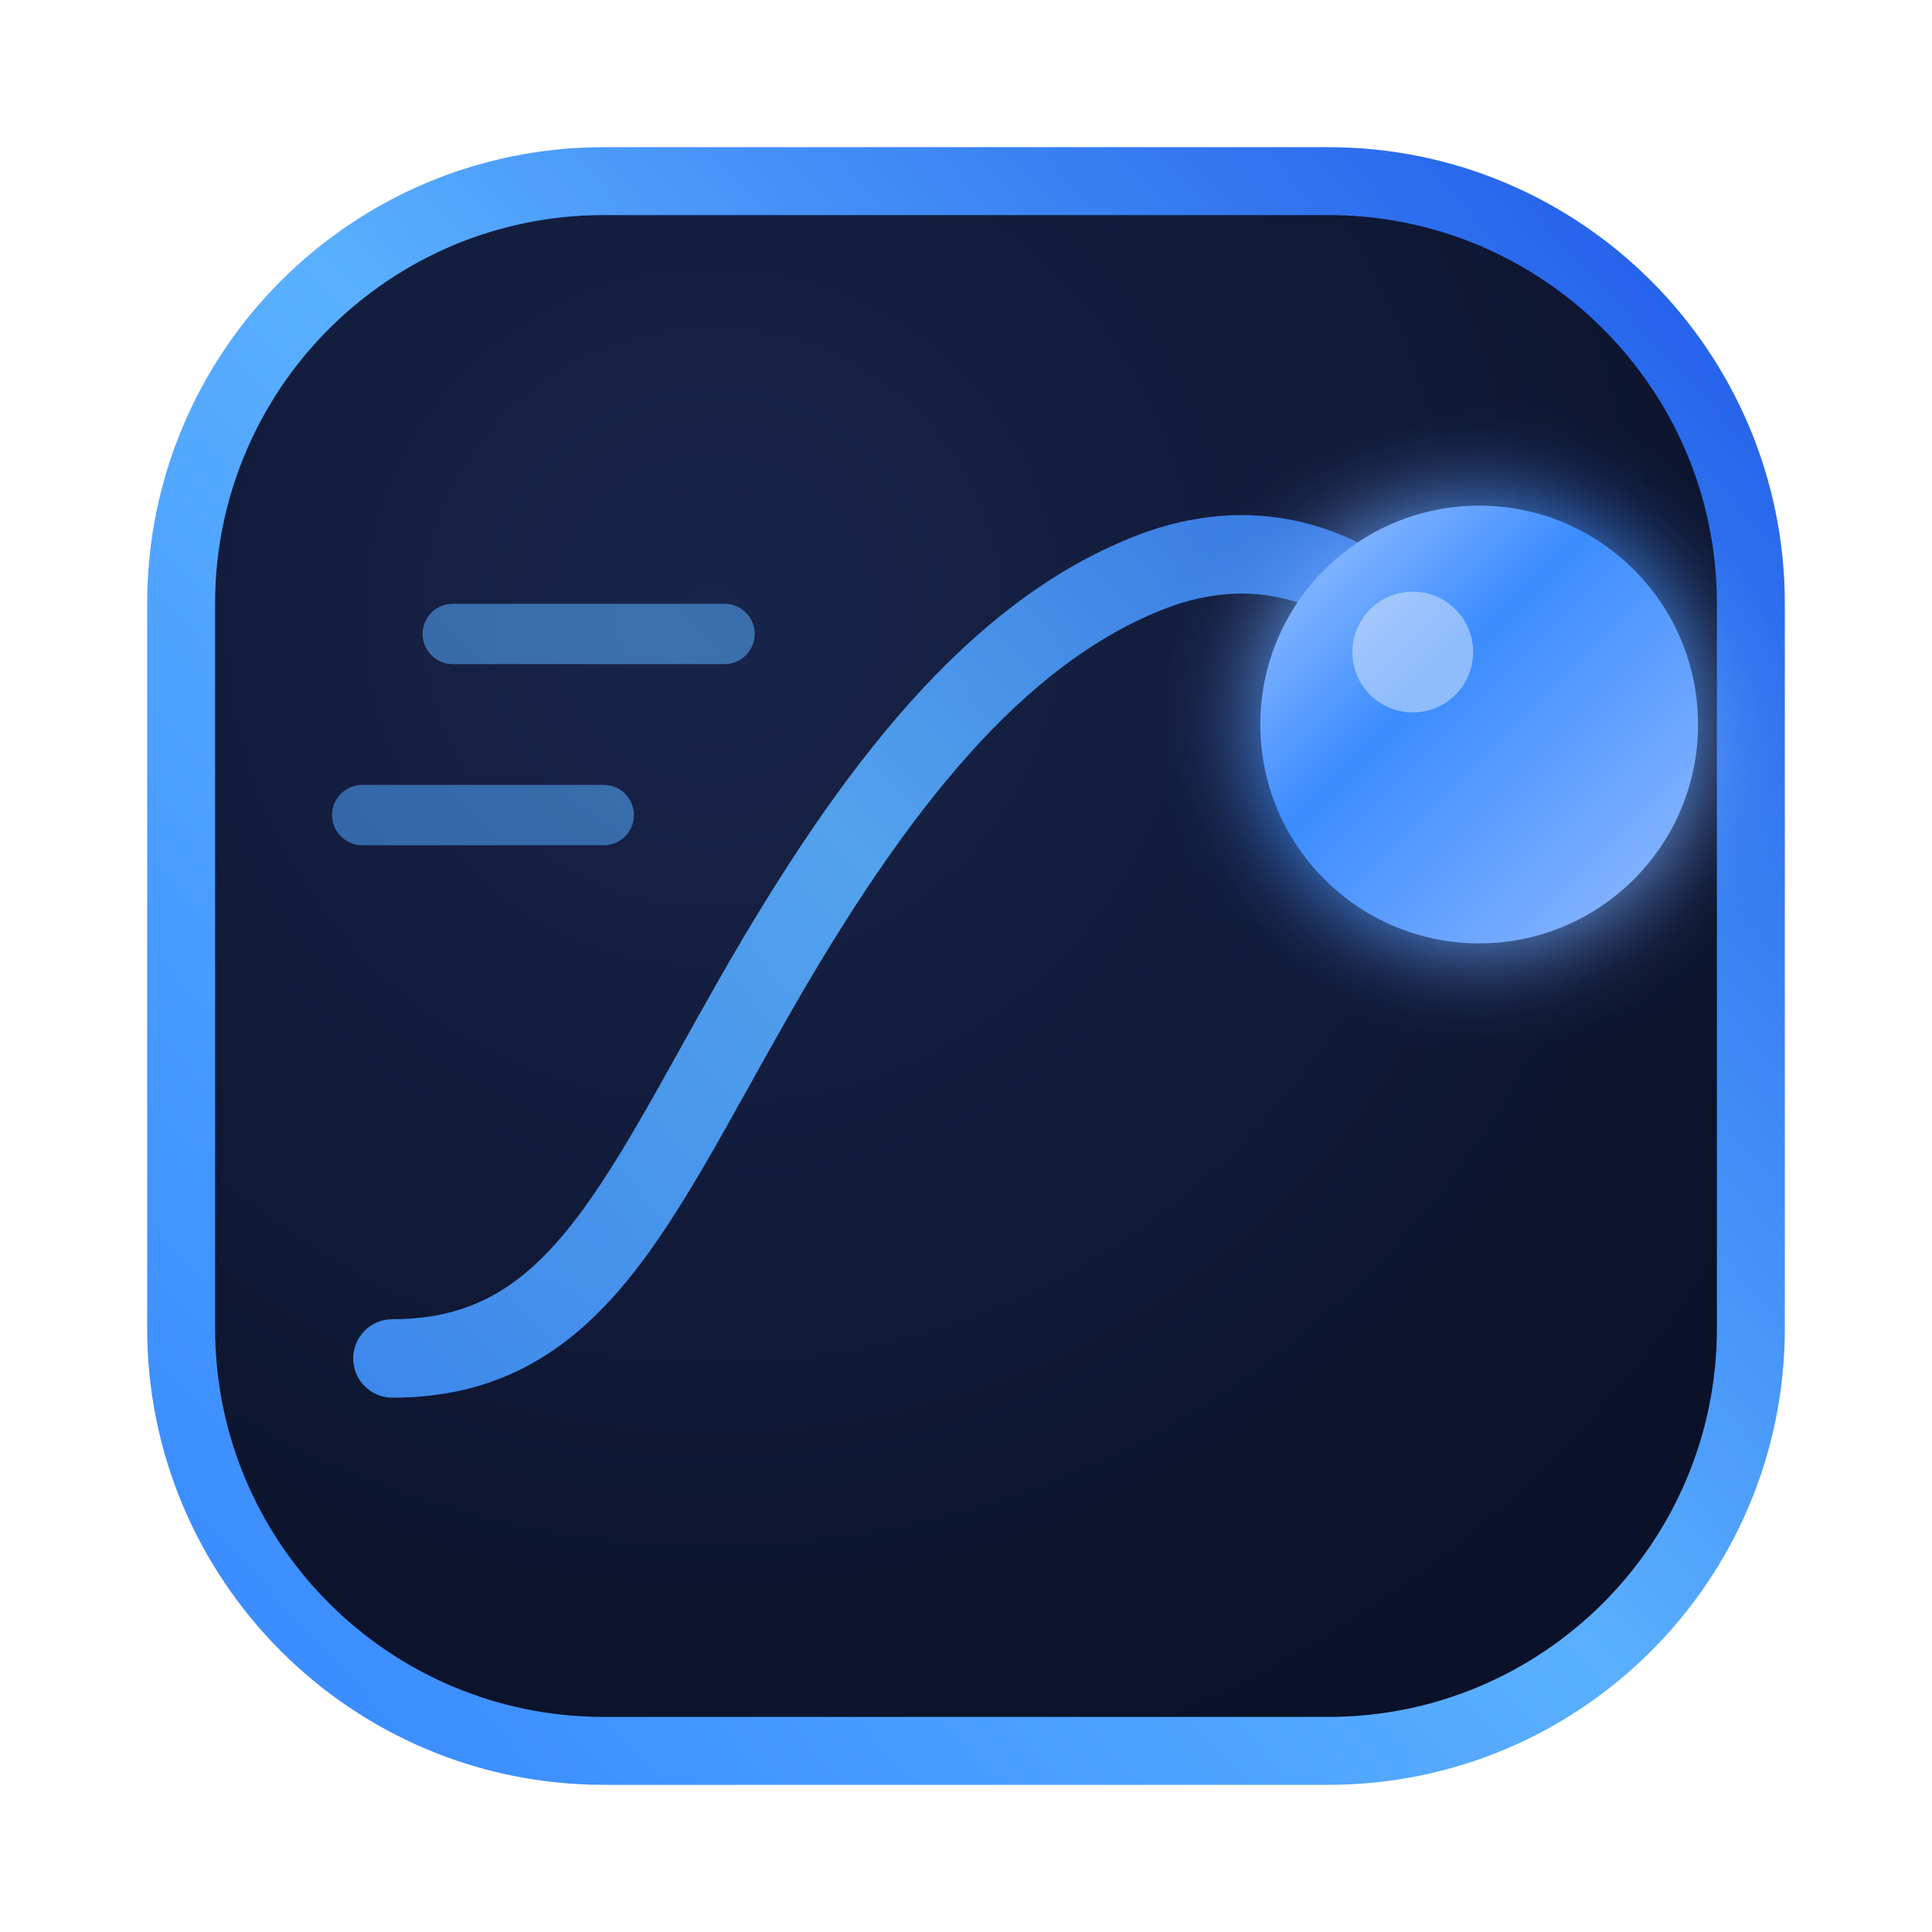
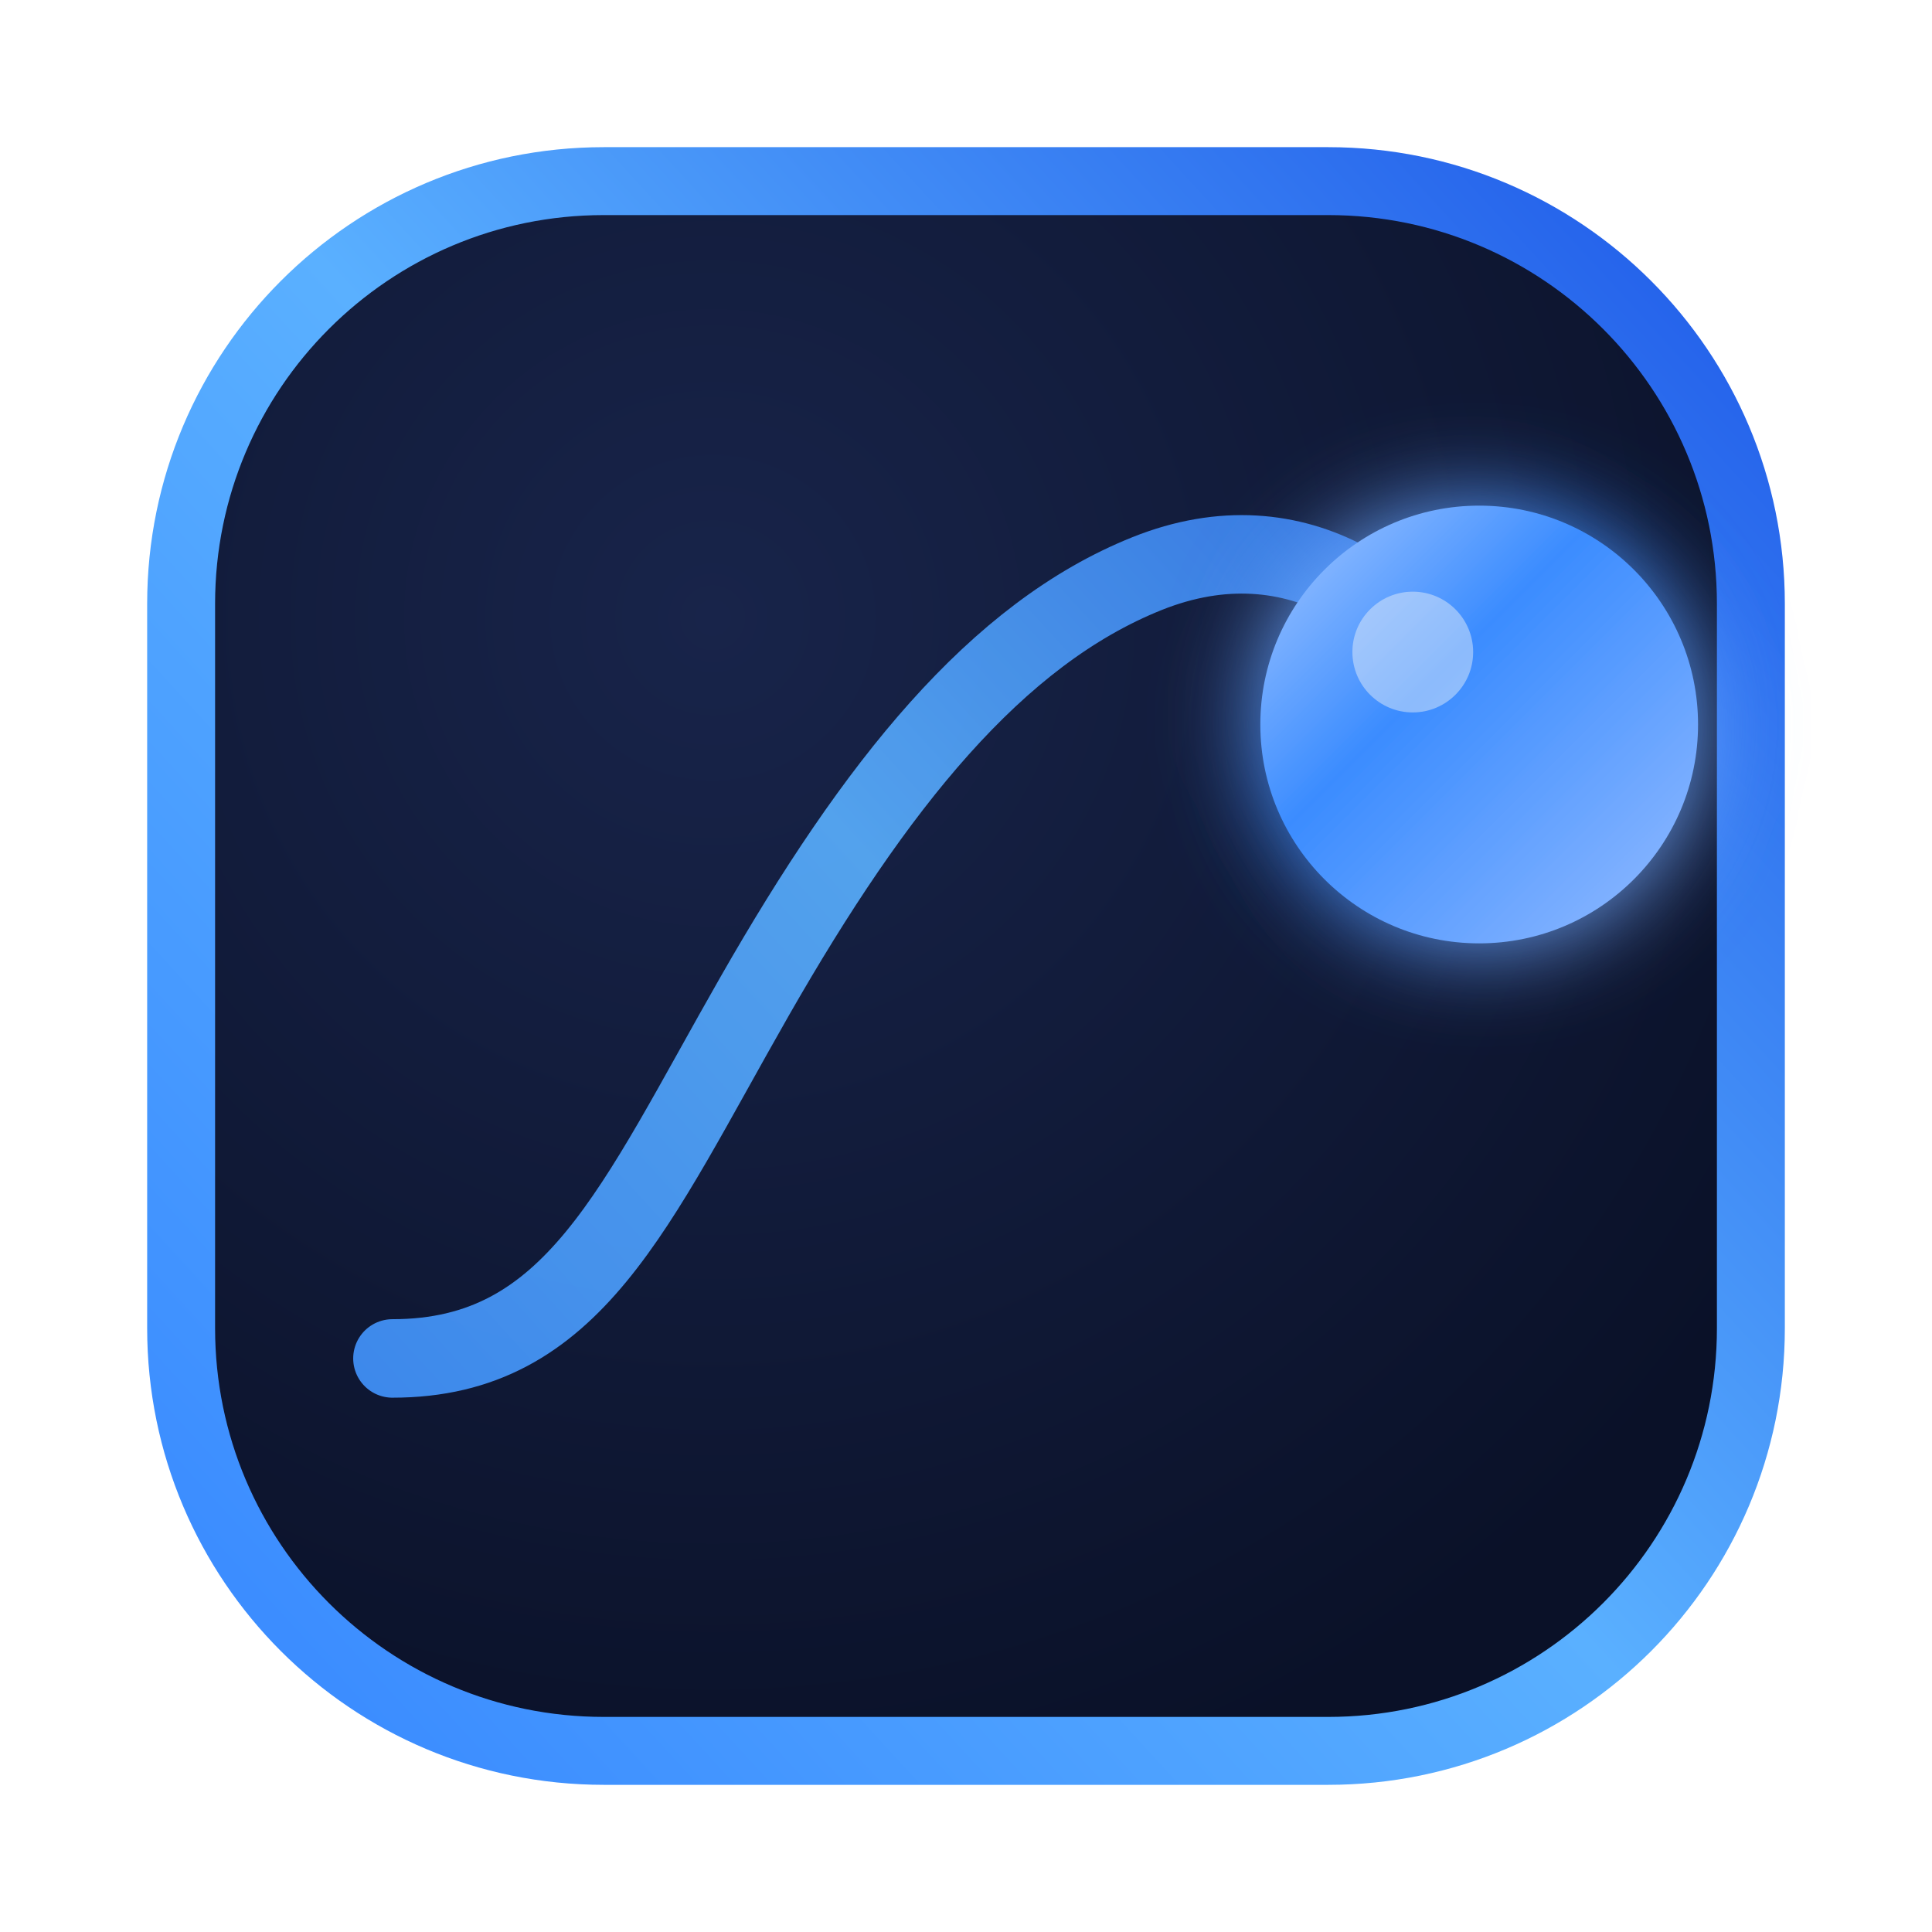
<svg xmlns="http://www.w3.org/2000/svg" viewBox="0 0 64 64" fill="none" role="img" aria-label="Boing Network">
  <defs>
    <linearGradient id="bx-frame" x1="8" y1="54" x2="56" y2="10" gradientUnits="userSpaceOnUse">
      <stop stop-color="#3B8CFF" />
      <stop offset="0.5" stop-color="#5ab0ff" />
      <stop offset="1" stop-color="#2563EB" />
    </linearGradient>
    <linearGradient id="bx-orb" x1="40" y1="14" x2="56" y2="30" gradientUnits="userSpaceOnUse">
      <stop stop-color="#CFE0FF" />
      <stop offset="0.5" stop-color="#3B8CFF" />
      <stop offset="1" stop-color="#8DB8FF" />
    </linearGradient>
    <radialGradient id="bx-slab" cx="34%" cy="28%" r="78%">
      <stop offset="0" stop-color="#18244A" />
      <stop offset="1" stop-color="#0A1128" />
    </radialGradient>
    <filter id="bx-glow" x="-50%" y="-50%" width="200%" height="200%">
      <feGaussianBlur stdDeviation="1.6" result="b" />
      <feMerge>
        <feMergeNode in="b" />
        <feMergeNode in="SourceGraphic" />
      </feMerge>
    </filter>
  </defs>
  <rect x="6" y="6" width="52" height="52" rx="14" fill="url(#bx-slab)" stroke="url(#bx-frame)" stroke-width="2.25" />
-   <path d="M15 21h9M12 27h8" stroke="url(#bx-frame)" stroke-width="2" stroke-linecap="round" opacity="0.55" />
  <path d="M13 45 C 19 45 21 40 25 33 C 29 26 33 21 38 19 C 43 17 47 20 49 24" stroke="url(#bx-frame)" stroke-width="2.6" stroke-linecap="round" opacity="0.9" />
  <circle cx="49" cy="24" r="7.25" fill="url(#bx-orb)" filter="url(#bx-glow)" />
  <circle cx="46.8" cy="21.6" r="2" fill="#F0F4F8" opacity="0.45" />
</svg>
